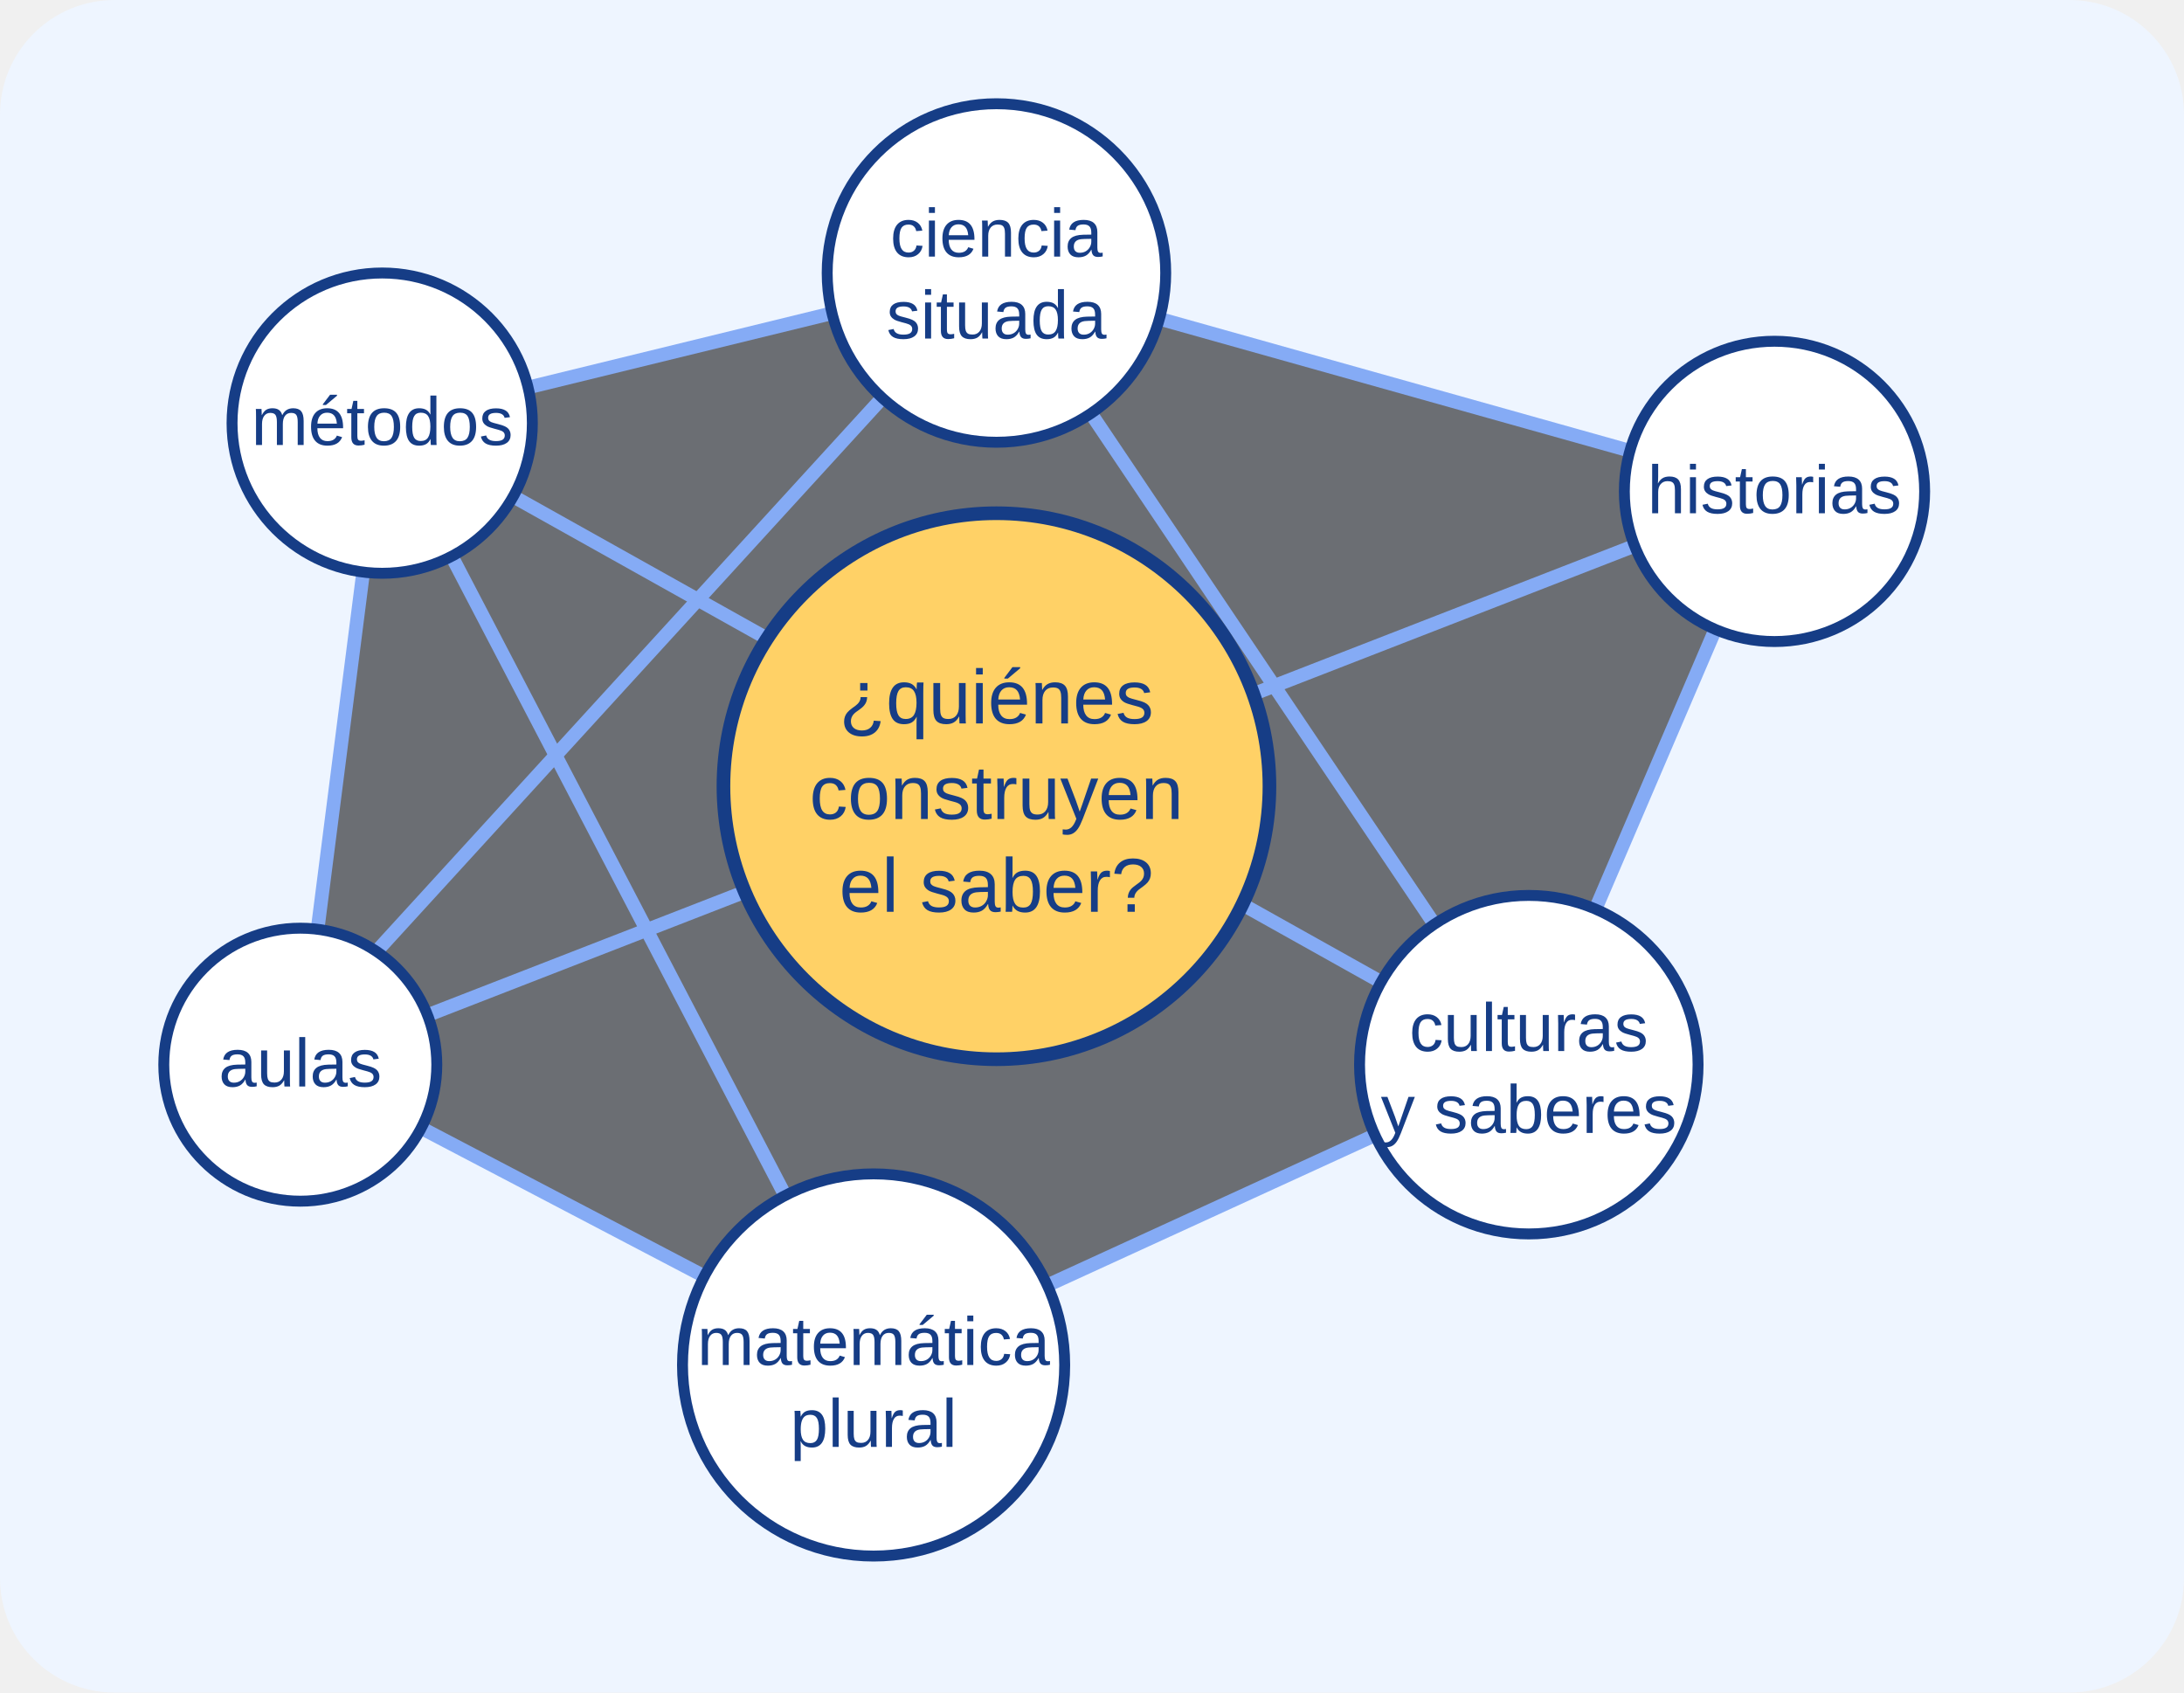
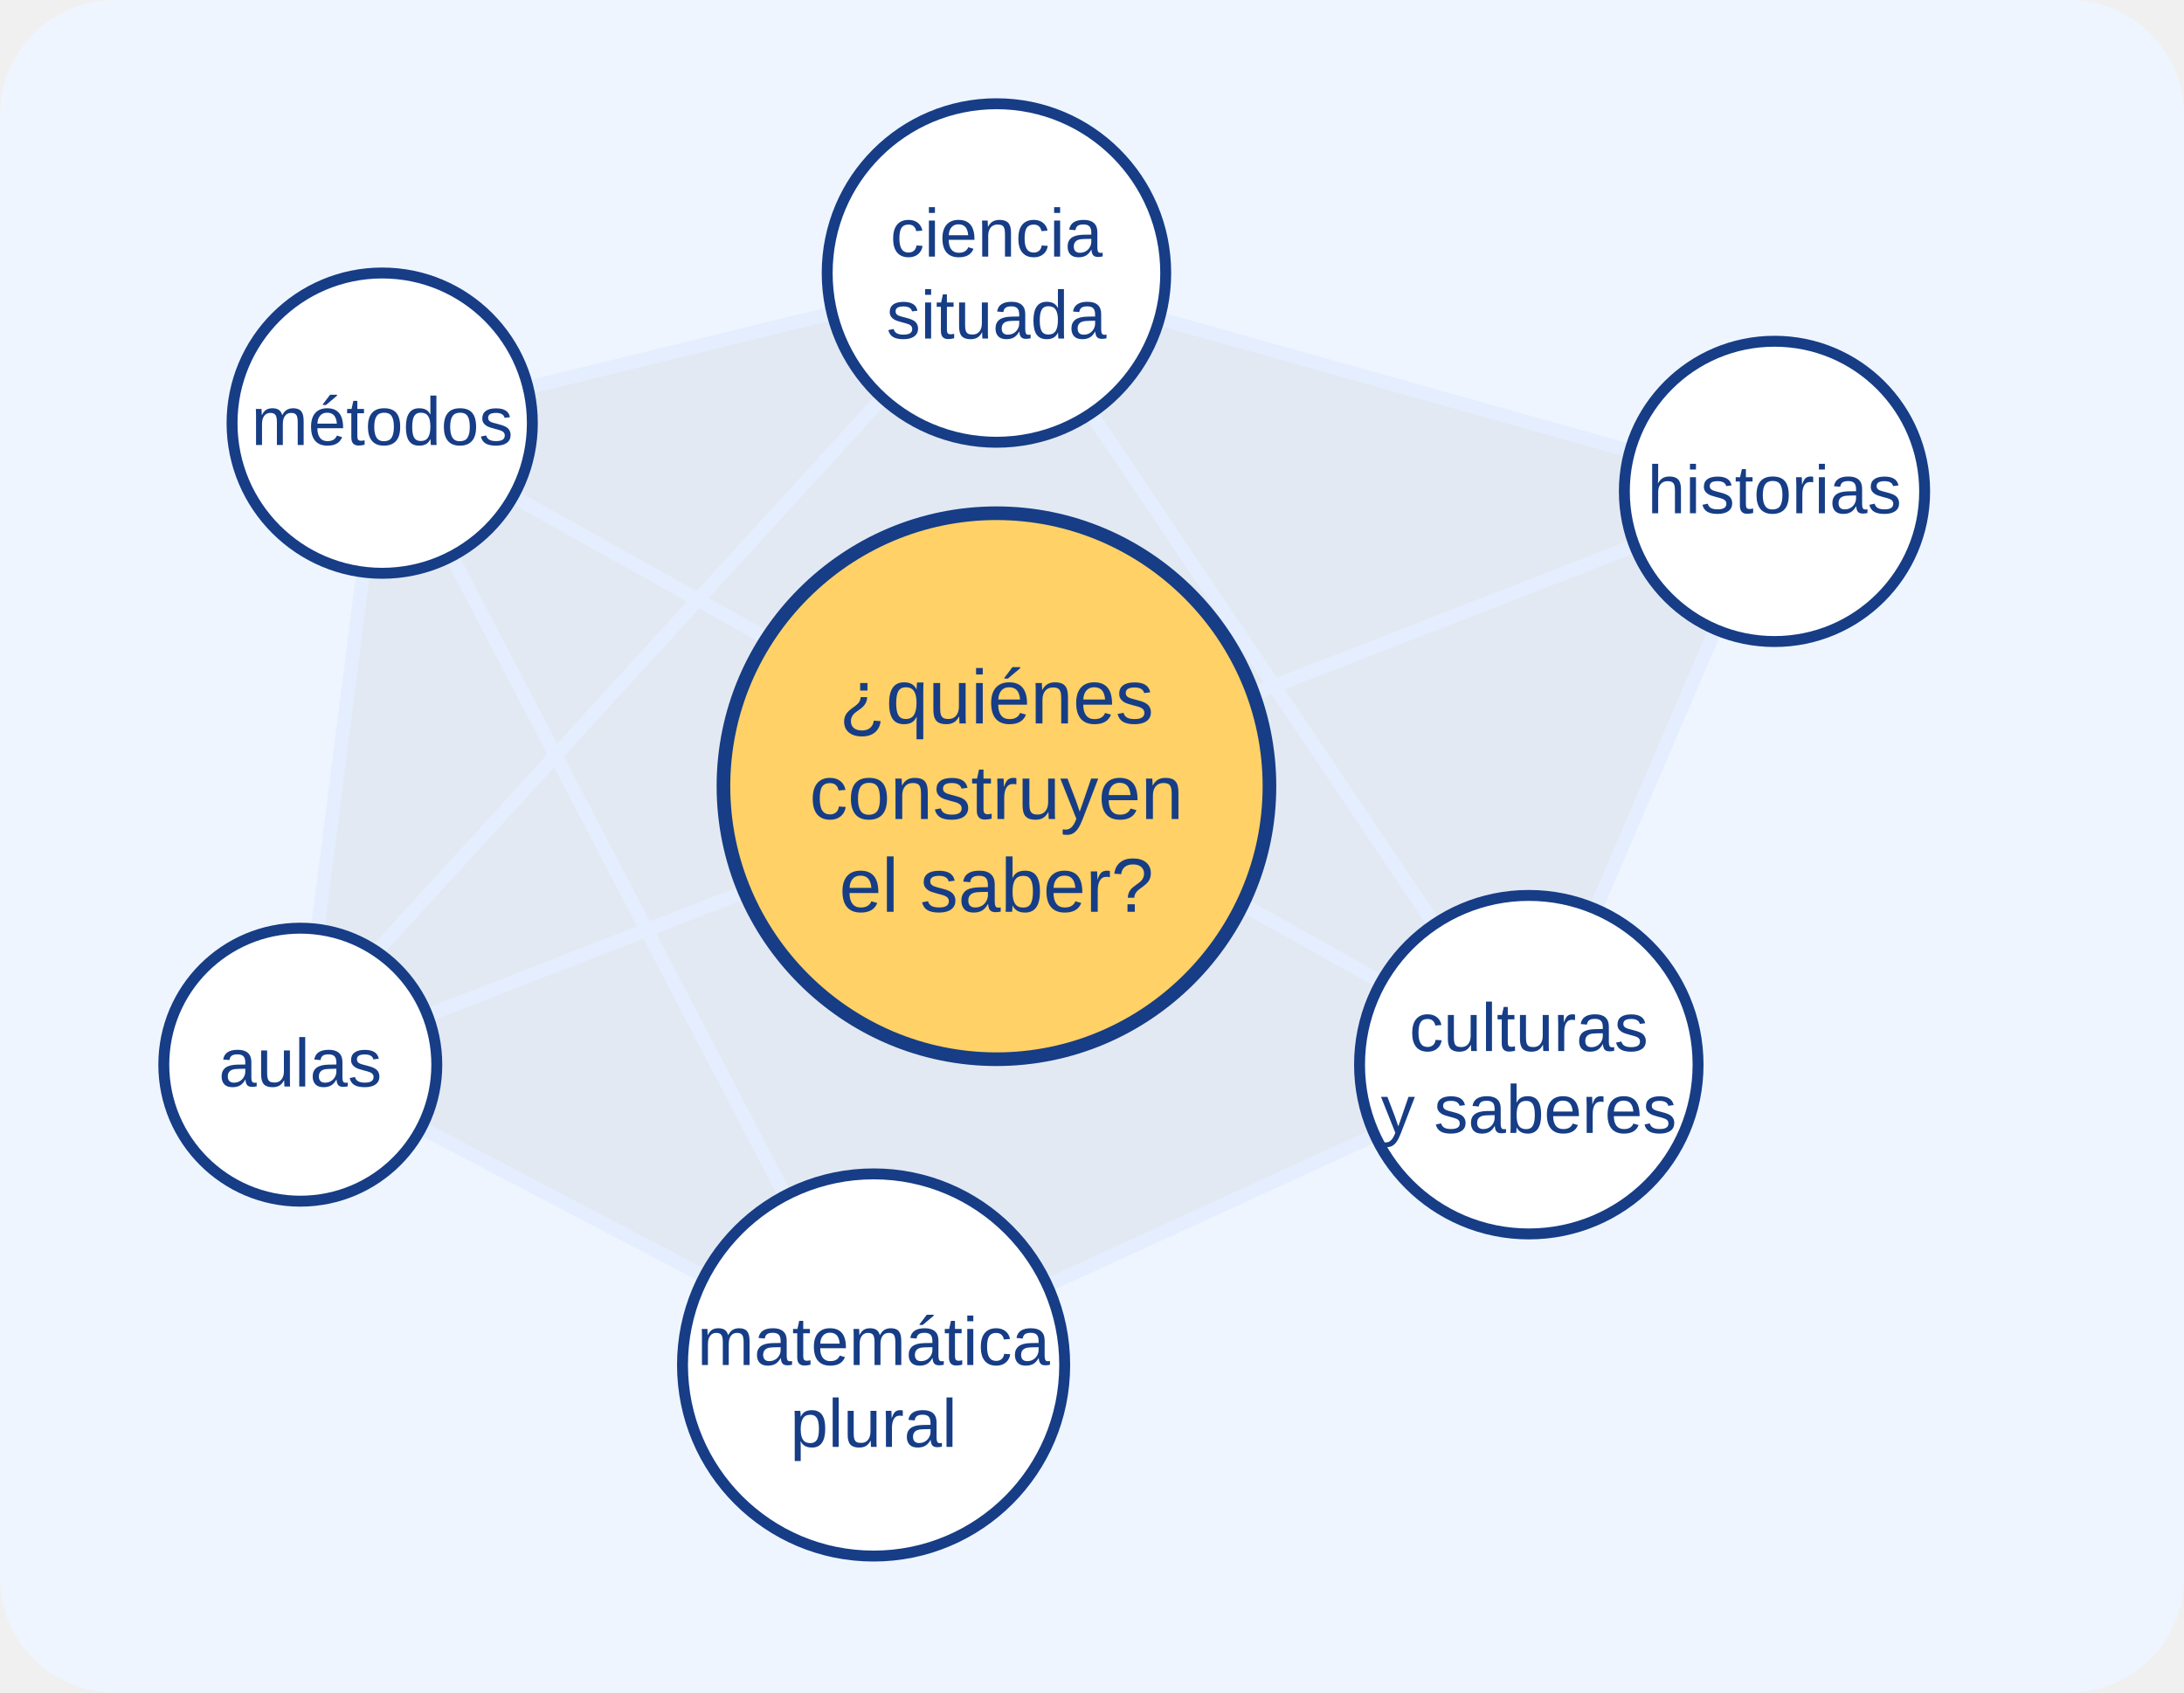
<svg xmlns="http://www.w3.org/2000/svg" viewBox="0 0 800 620" role="img" aria-labelledby="title desc">
  <rect width="800" height="620" rx="42" fill="#eef5ff" />
-   <g stroke="#2f6fed" stroke-width="5" opacity=".55">
+   <g stroke="#2f6fed" stroke-width="5" opacity=".05">
    <path d="M140 155L365 100 650 180 560 390 320 500 110 390Z" />
    <path d="M140 155L320 500M365 100L560 390M650 180L110 390M140 155L560 390" />
    <path d="M100 390 L365 100" />
  </g>
  <g fill="#fff" stroke="#163d86" stroke-width="4">
    <circle cx="140" cy="155" r="55" />
    <circle cx="365" cy="100" r="62" />
    <circle cx="650" cy="180" r="55" />
    <circle cx="560" cy="390" r="62" />
    <circle cx="320" cy="500" r="70" />
    <circle cx="110" cy="390" r="50" />
  </g>
  <g fill="#163d86" font-family="Arial,sans-serif" font-size="25" text-anchor="middle">
    <text x="140" y="163">métodos</text>
    <text x="365" y="94">ciencia</text>
    <text x="365" y="124">situada</text>
    <text x="650" y="188">historias</text>
    <text x="560" y="385">culturas</text>
    <text x="560" y="415">y saberes</text>
    <text x="320" y="500">matemática</text>
    <text x="320" y="530">plural</text>
    <text x="110" y="398">aulas</text>
  </g>
  <path d="M365 188c-55 0-100 45-100 100s45 100 100 100 100-45 100-100-45-100-100-100Z" fill="#ffd166" stroke="#163d86" stroke-width="5" />
  <text x="365" y="265" fill="#163d86" font-family="Arial,sans-serif" font-size="28" text-anchor="middle">¿quiénes</text>
  <text x="365" y="300" fill="#163d86" font-family="Arial,sans-serif" font-size="28" text-anchor="middle">construyen</text>
  <text x="365" y="334" fill="#163d86" font-family="Arial,sans-serif" font-size="28" text-anchor="middle">el saber?</text>
</svg>
